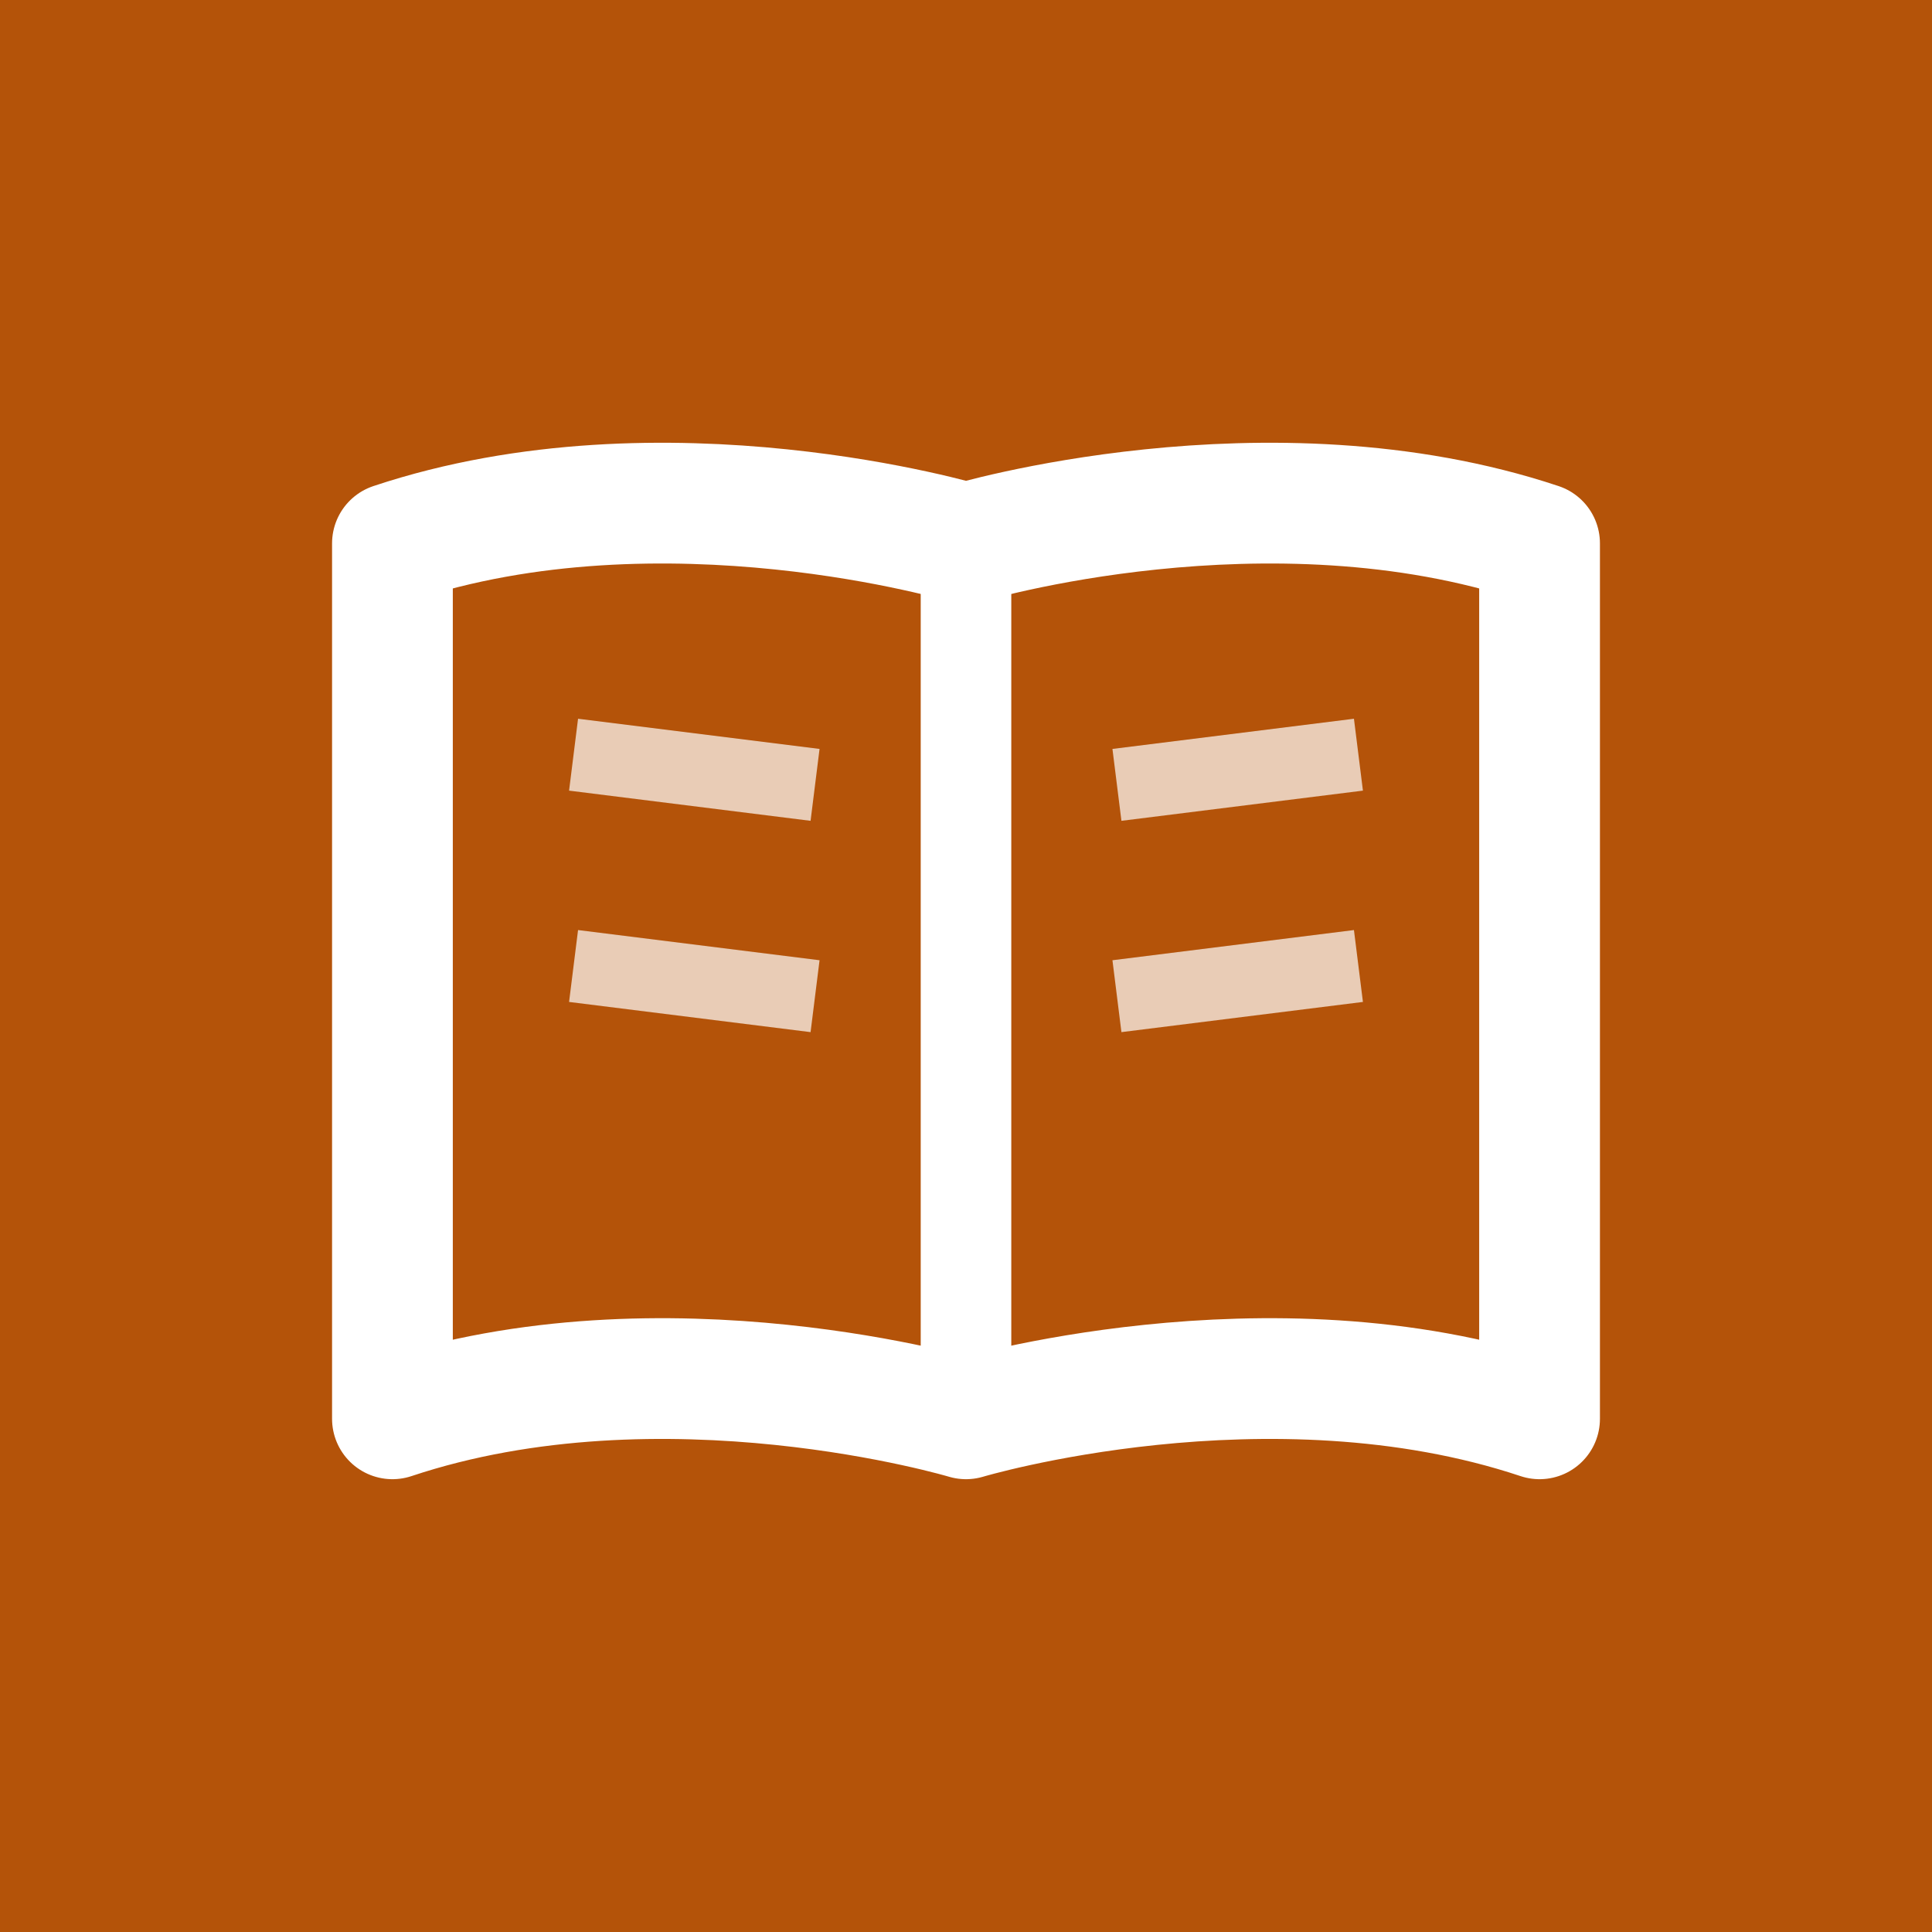
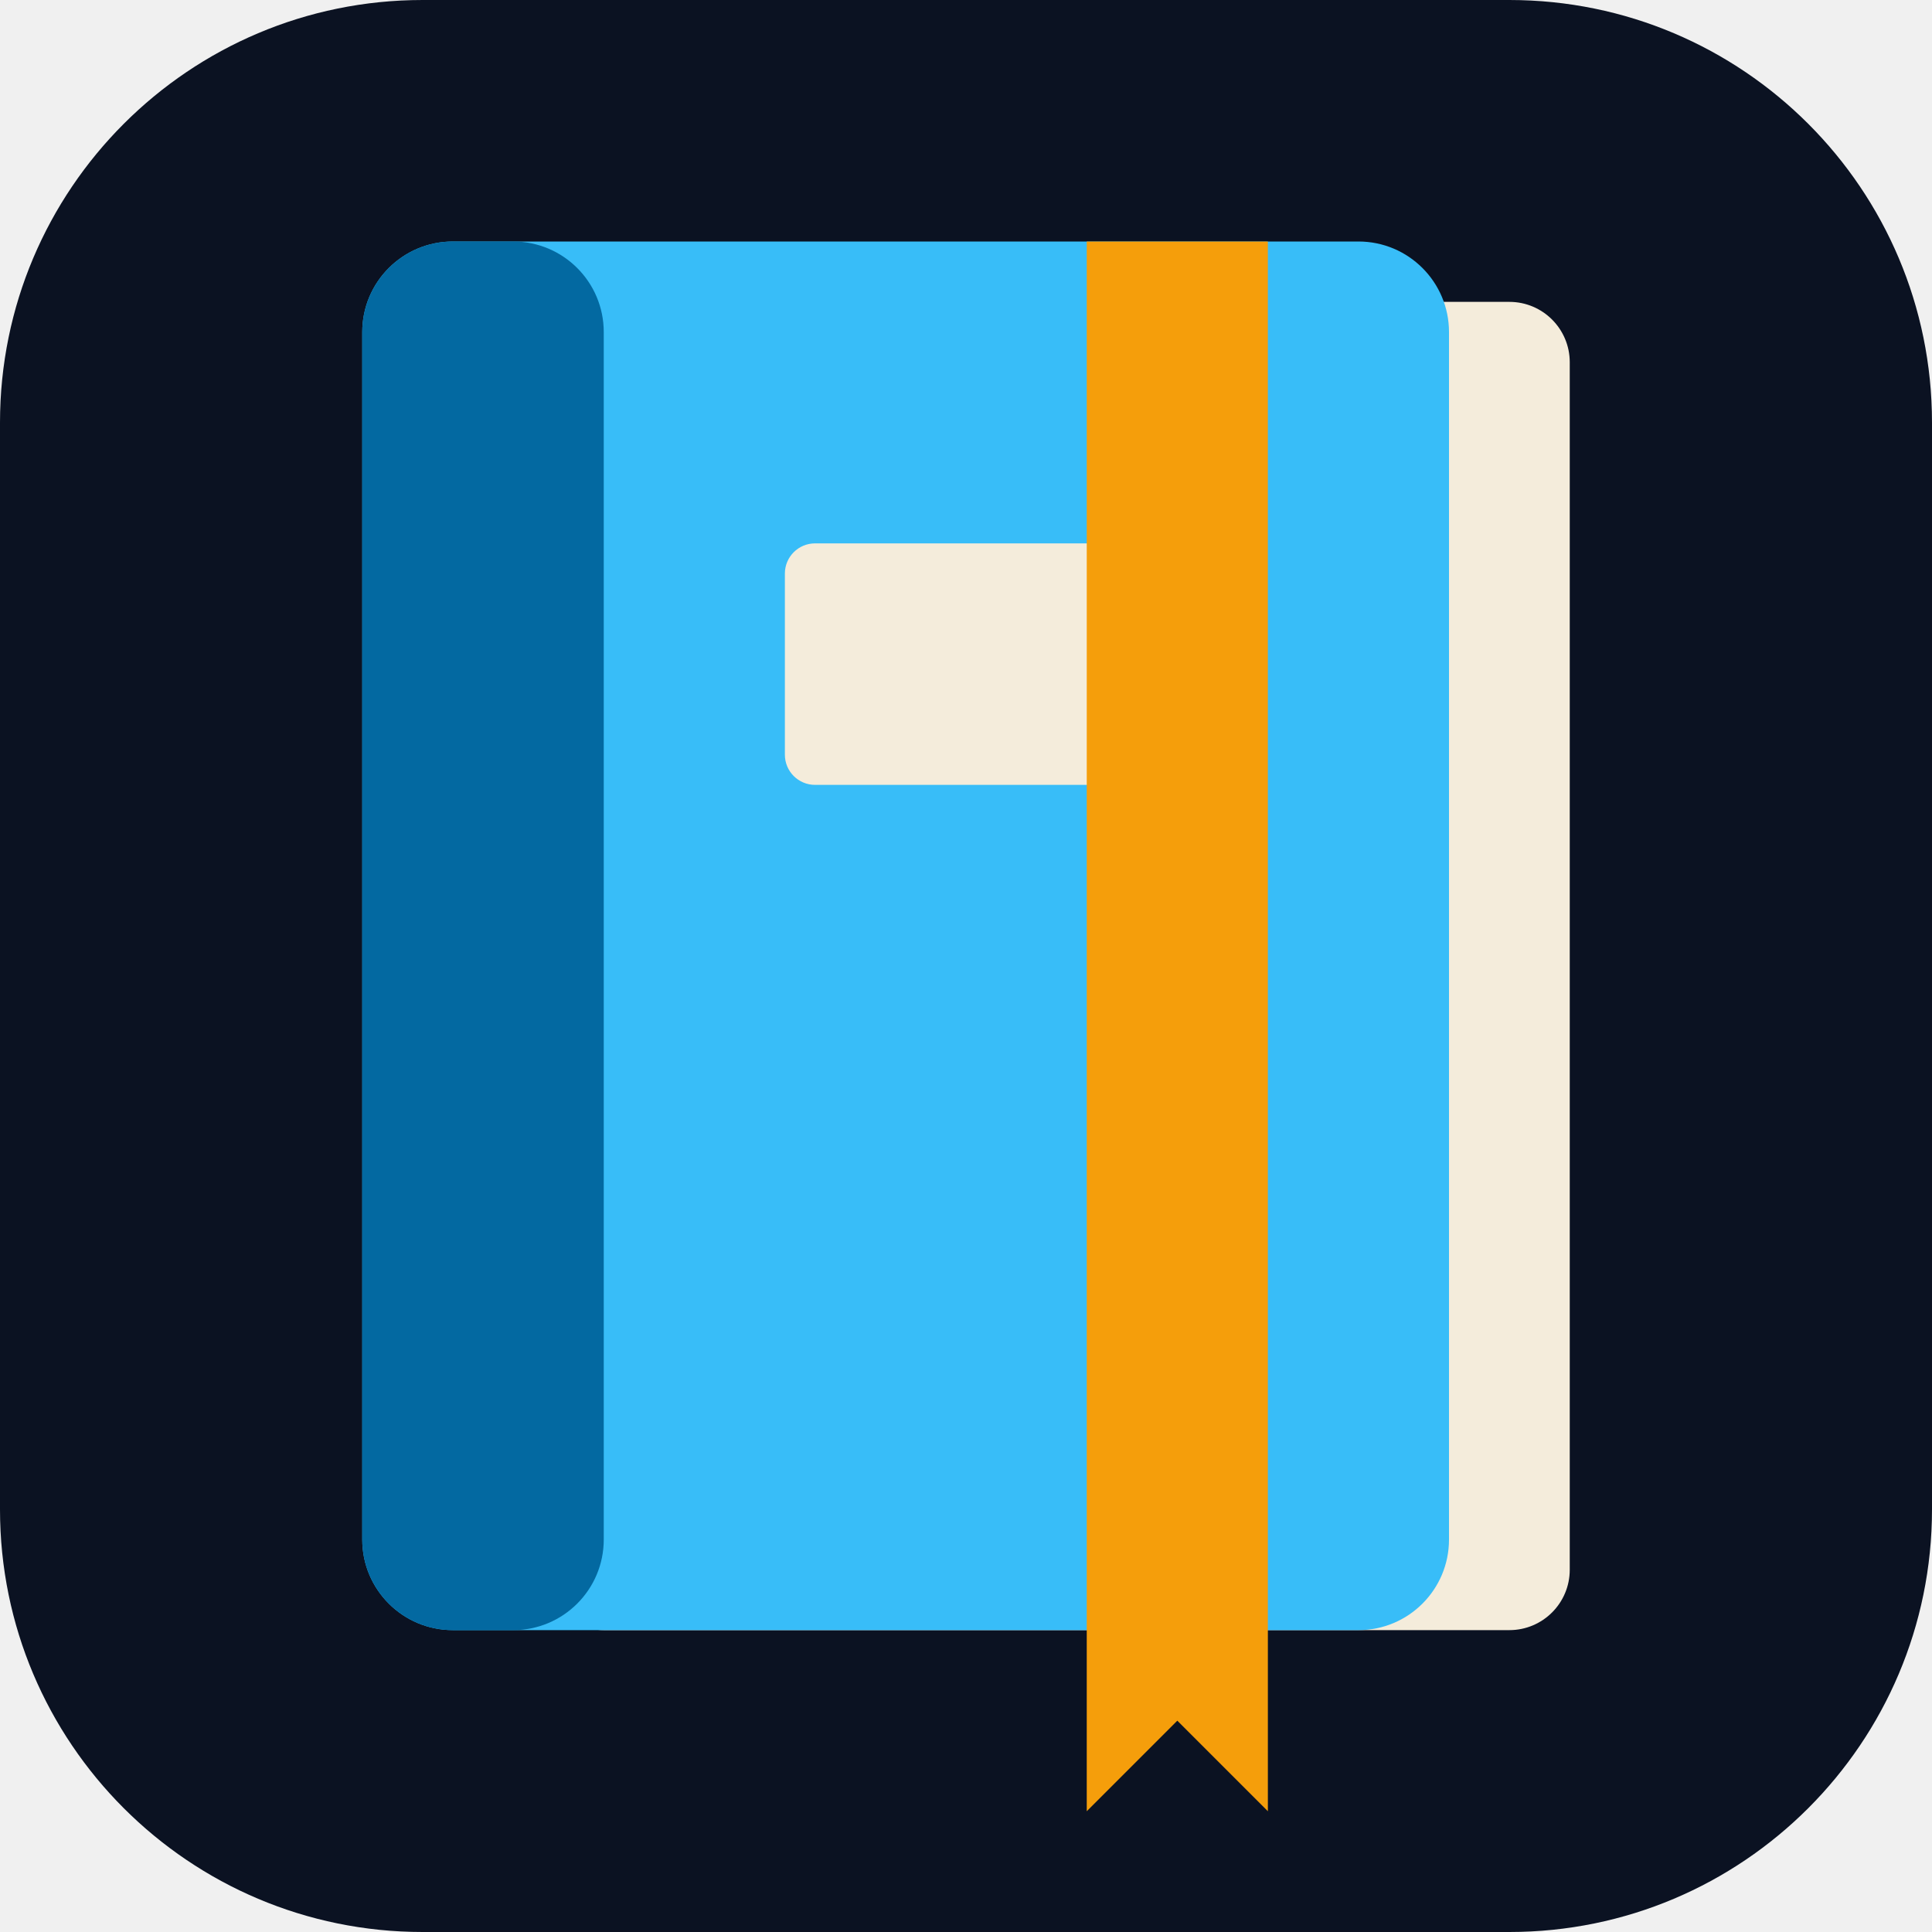
- <svg xmlns="http://www.w3.org/2000/svg" width="32" height="32" viewBox="0 0 32 32" fill="none">
-   <rect width="32" height="32" fill="#b45309" />
-   <path d="M16 9C16 9 11 7.5 6.5 9V23.5C11 22 16 23.5 16 23.5C16 23.5 21 22 25.5 23.5V9C21 7.5 16 9 16 9Z" fill="none" stroke="white" stroke-width="2" stroke-linejoin="round" />
-   <line x1="16" y1="9" x2="16" y2="23.5" stroke="white" stroke-width="1.5" />
-   <line x1="9.5" y1="12.5" x2="13.5" y2="13" stroke="white" stroke-width="1.2" opacity="0.7" />
-   <line x1="9.5" y1="16" x2="13.5" y2="16.5" stroke="white" stroke-width="1.2" opacity="0.7" />
-   <line x1="18.5" y1="13" x2="22.5" y2="12.5" stroke="white" stroke-width="1.2" opacity="0.7" />
-   <line x1="18.5" y1="16.5" x2="22.5" y2="16" stroke="white" stroke-width="1.2" opacity="0.7" />
+ <svg xmlns="http://www.w3.org/2000/svg" viewBox="0 0 32 32">
+   <rect width="32" height="32" rx="7" fill="#0b1222" />
+   <rect x="9" y="5" width="17" height="22" rx="1" fill="#f4ecdb" />
+   <rect x="6" y="4" width="18" height="23" rx="1.5" fill="#38bdf8" />
+   <rect x="6" y="4" width="4" height="23" rx="1.5" fill="#0369a1" />
+   <rect x="13" y="9" width="7" height="4" rx="0.5" fill="#f4ecdb" />
+   <path d="M18 4 H21 V30 L19.5 28.5 L18 30 Z" fill="#f59e0b" />
</svg>
